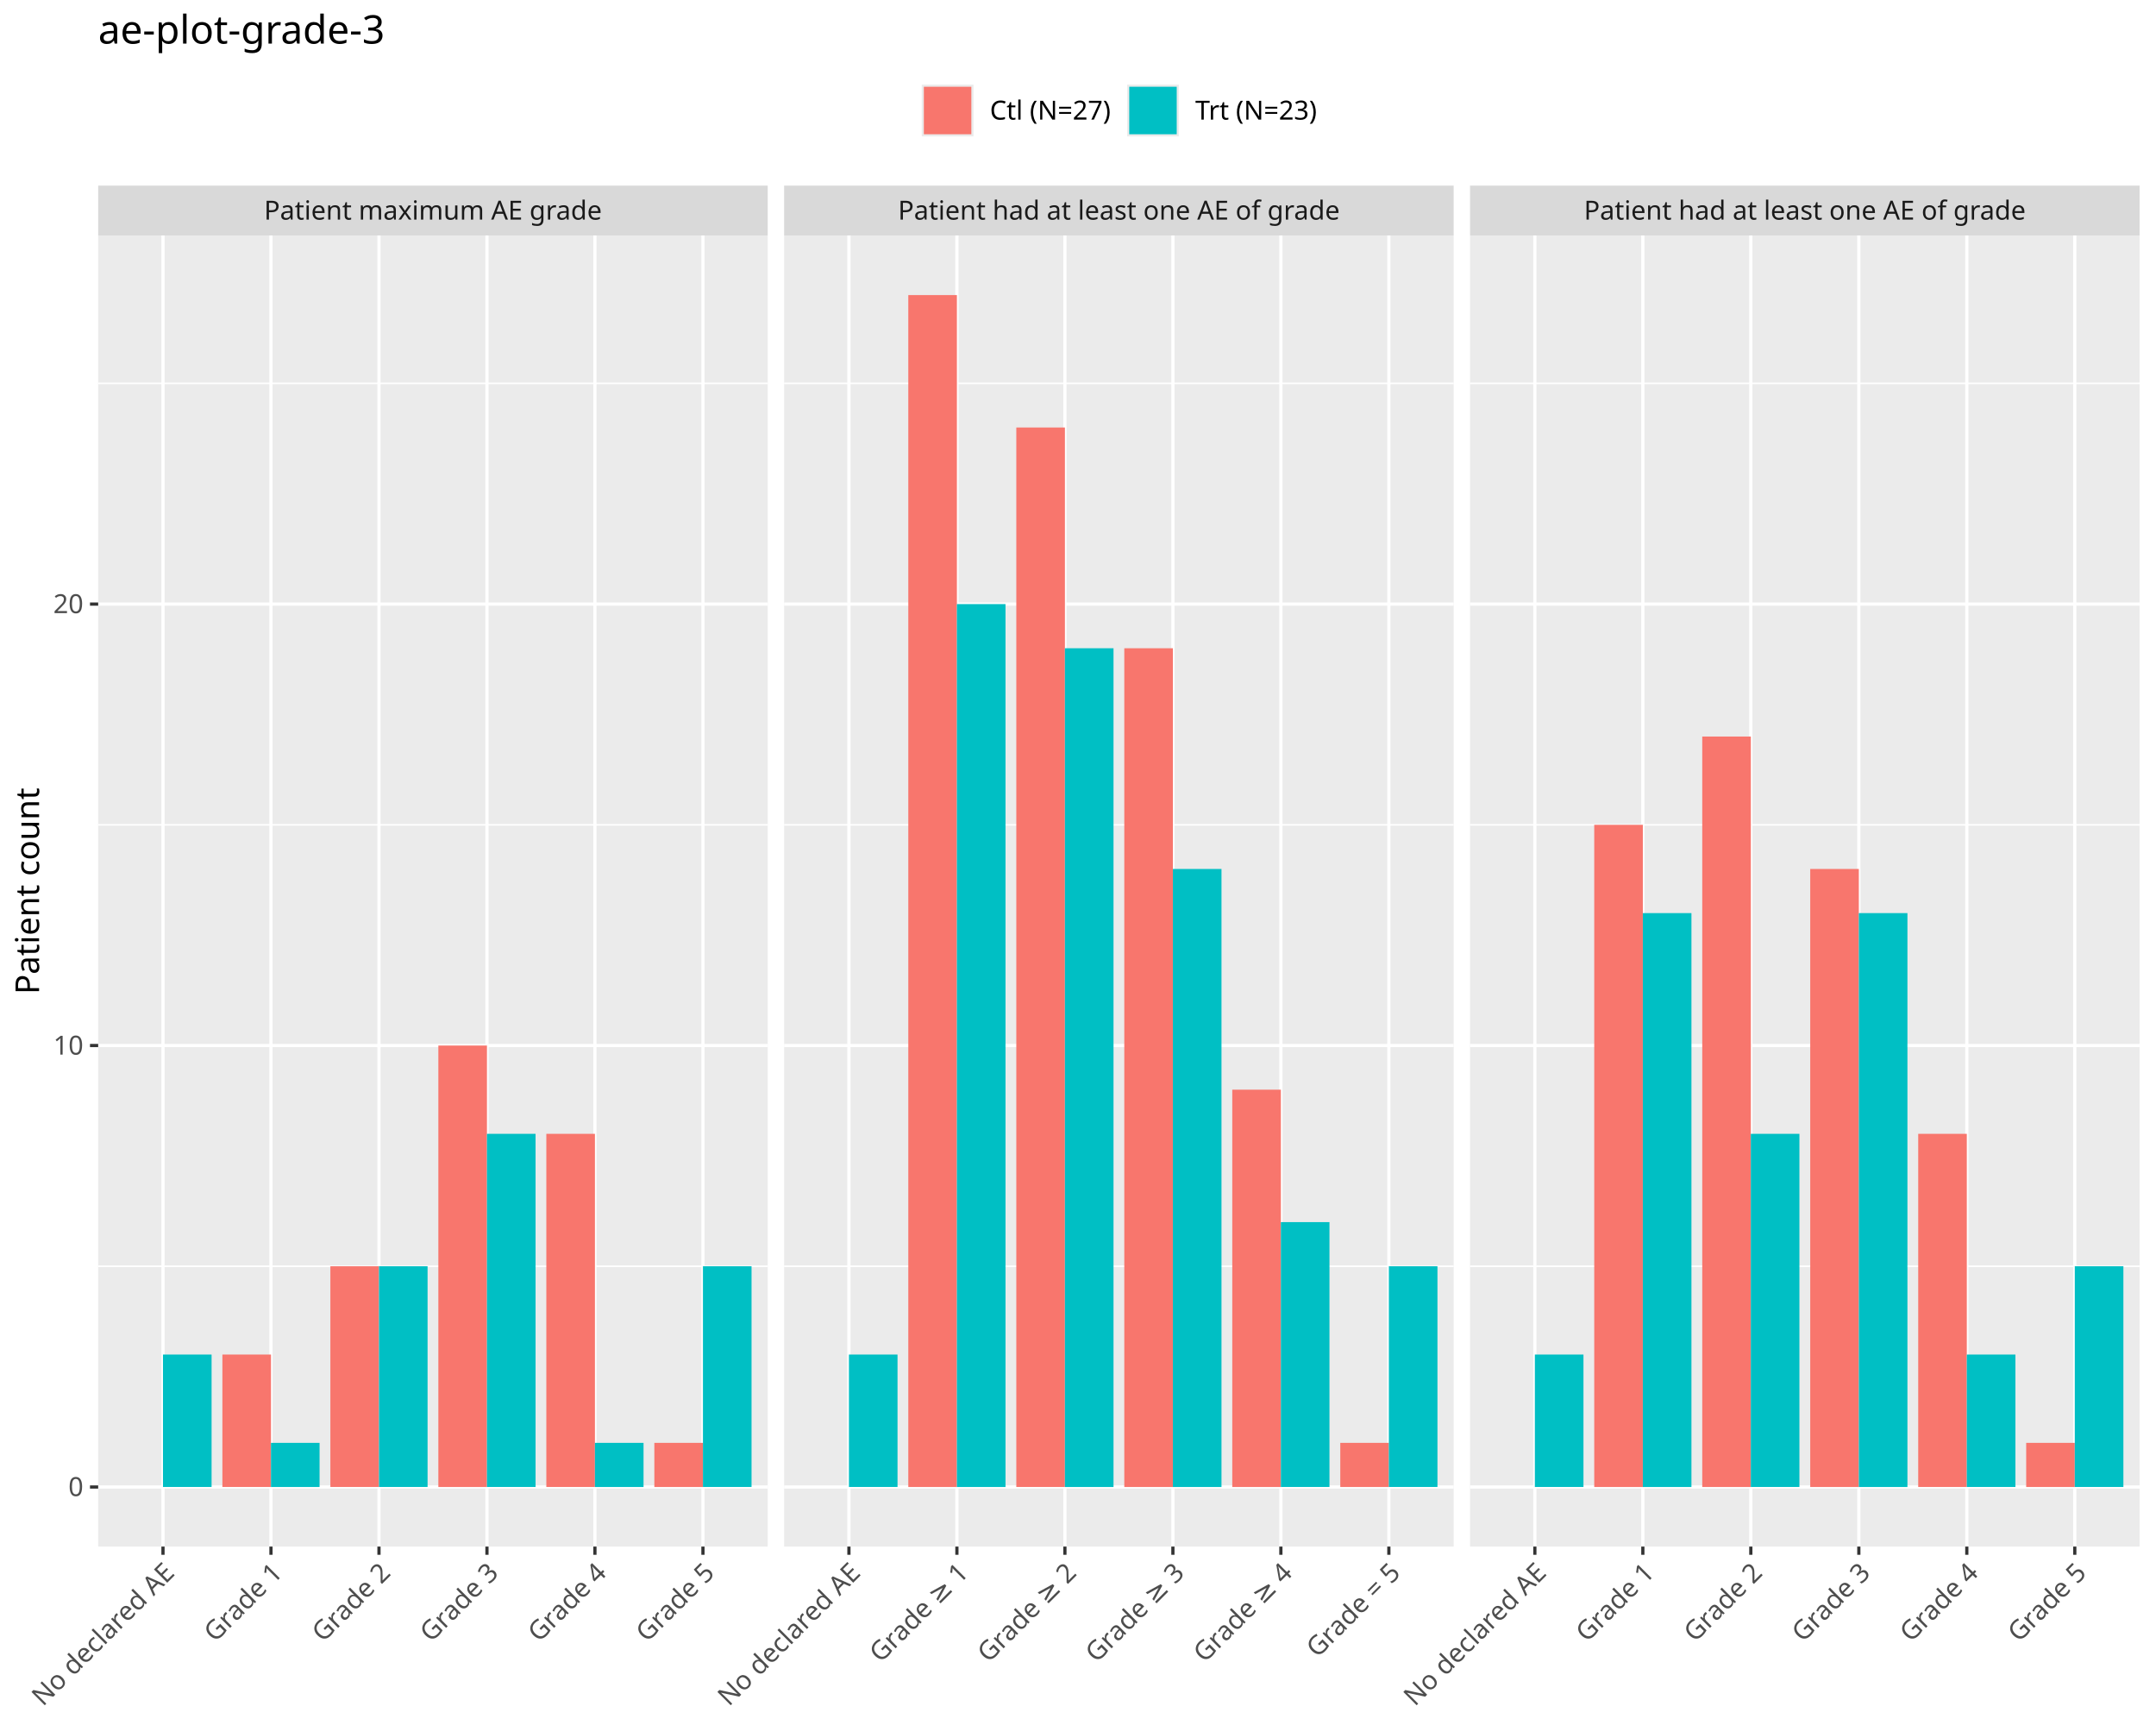
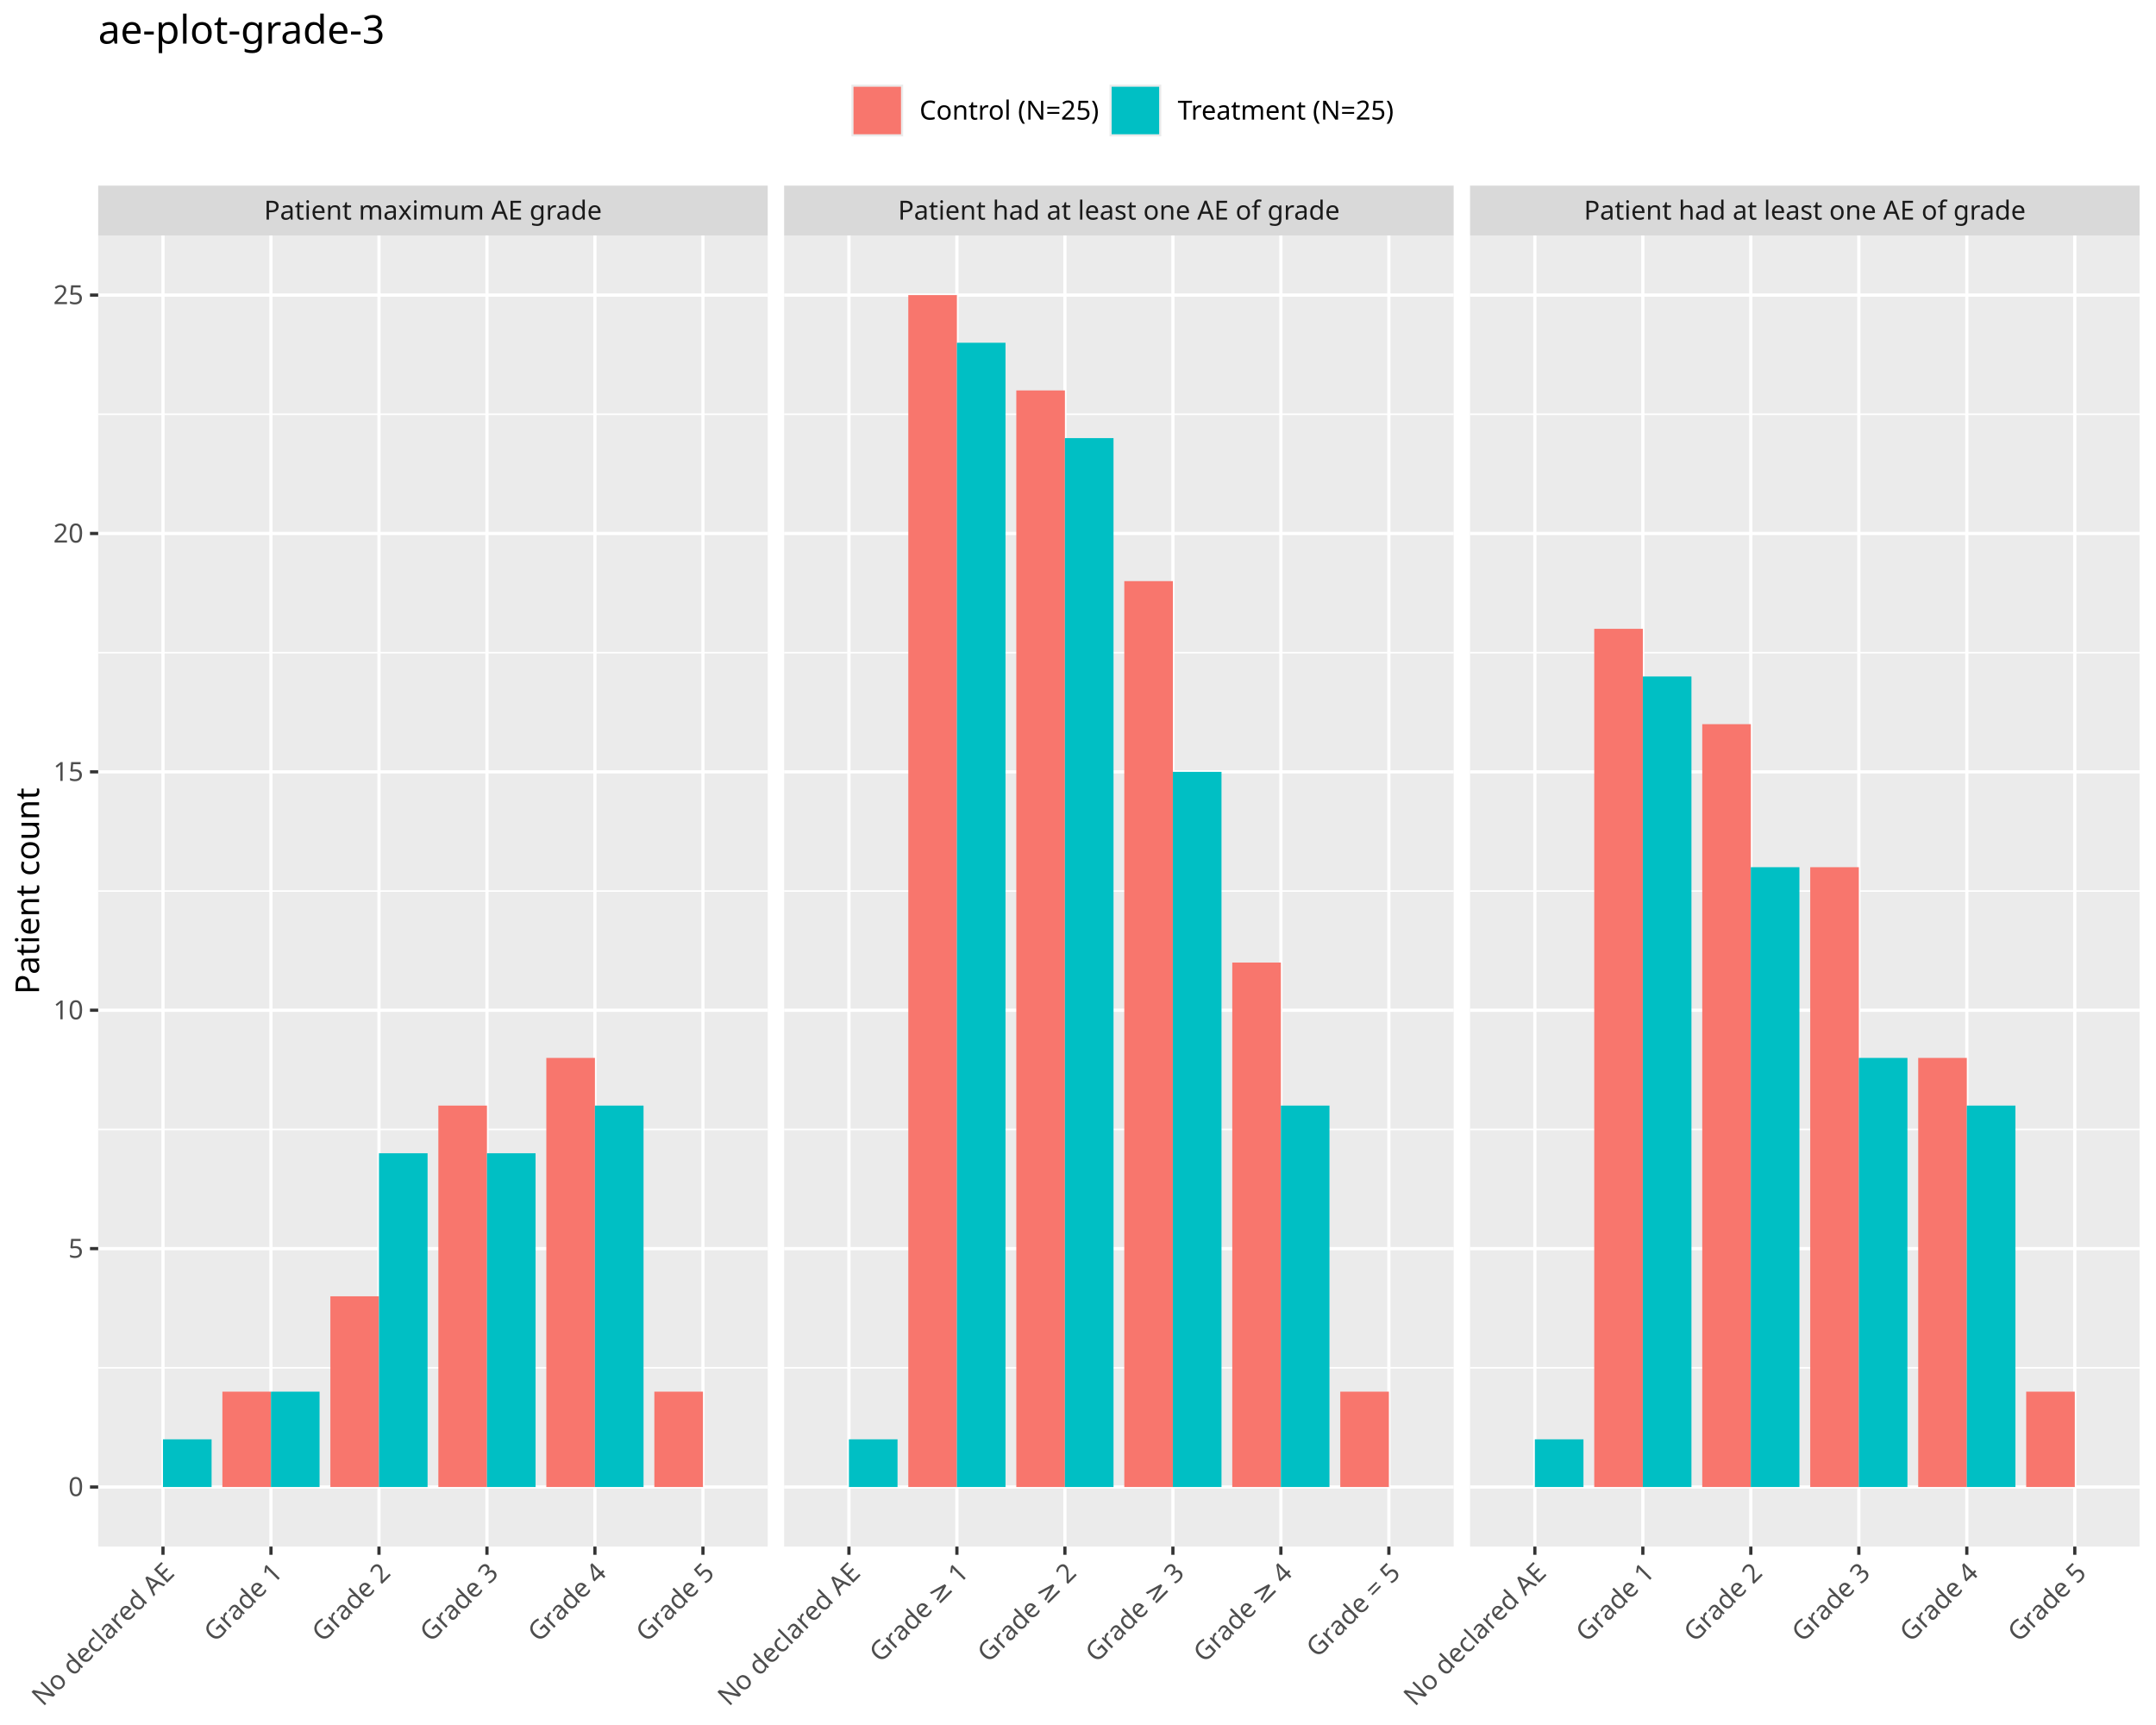
<svg xmlns="http://www.w3.org/2000/svg" class="svglite" data-engine-version="2.0" width="720.00pt" height="576.00pt" viewBox="0 0 720.00 576.00">
  <defs>
    <style type="text/css">
    .svglite line, .svglite polyline, .svglite polygon, .svglite path, .svglite rect, .svglite circle {
      fill: none;
      stroke: #000000;
      stroke-linecap: round;
      stroke-linejoin: round;
      stroke-miterlimit: 10.00;
    }
  </style>
  </defs>
  <rect width="100%" height="100%" style="stroke: none; fill: #FFFFFF;" />
  <defs>
    <clipPath id="cpMC4wMHw3MjAuMDB8MC4wMHw1NzYuMDA=">
      <rect x="0.00" y="0.00" width="720.00" height="576.00" />
    </clipPath>
  </defs>
  <g clip-path="url(#cpMC4wMHw3MjAuMDB8MC4wMHw1NzYuMDA=)">
    <rect x="-0" y="0.00" width="720.00" height="576.00" style="stroke-width: 1.07; stroke: #FFFFFF; fill: #FFFFFF;" />
  </g>
  <defs>
    <clipPath id="cpMzIuNzl8MjU2LjM4fDc4LjYzfDUxNi40Mw==">
      <rect x="32.79" y="78.63" width="223.59" height="437.79" />
    </clipPath>
  </defs>
  <g clip-path="url(#cpMzIuNzl8MjU2LjM4fDc4LjYzfDUxNi40Mw==)">
    <rect x="32.79" y="78.63" width="223.59" height="437.79" style="stroke-width: 1.07; stroke: none; fill: #EBEBEB;" />
-     <polyline points="32.79,422.82 256.38,422.82 " style="stroke-width: 0.53; stroke: #FFFFFF; stroke-linecap: butt;" />
-     <polyline points="32.79,275.42 256.38,275.42 " style="stroke-width: 0.53; stroke: #FFFFFF; stroke-linecap: butt;" />
-     <polyline points="32.79,128.01 256.38,128.01 " style="stroke-width: 0.53; stroke: #FFFFFF; stroke-linecap: butt;" />
+     <polyline points="32.79,456.73 256.38,456.73 " style="stroke-width: 0.53; stroke: #FFFFFF; stroke-linecap: butt;" />
+     <polyline points="32.79,377.13 256.38,377.13 " style="stroke-width: 0.53; stroke: #FFFFFF; stroke-linecap: butt;" />
+     <polyline points="32.79,297.53 256.38,297.53 " style="stroke-width: 0.53; stroke: #FFFFFF; stroke-linecap: butt;" />
+     <polyline points="32.79,217.93 256.38,217.93 " style="stroke-width: 0.53; stroke: #FFFFFF; stroke-linecap: butt;" />
+     <polyline points="32.79,138.33 256.38,138.33 " style="stroke-width: 0.53; stroke: #FFFFFF; stroke-linecap: butt;" />
    <polyline points="32.79,496.53 256.38,496.53 " style="stroke-width: 1.07; stroke: #FFFFFF; stroke-linecap: butt;" />
-     <polyline points="32.79,349.12 256.38,349.12 " style="stroke-width: 1.07; stroke: #FFFFFF; stroke-linecap: butt;" />
-     <polyline points="32.79,201.72 256.38,201.72 " style="stroke-width: 1.07; stroke: #FFFFFF; stroke-linecap: butt;" />
+     <polyline points="32.79,416.93 256.38,416.93 " style="stroke-width: 1.07; stroke: #FFFFFF; stroke-linecap: butt;" />
+     <polyline points="32.79,337.33 256.38,337.33 " style="stroke-width: 1.07; stroke: #FFFFFF; stroke-linecap: butt;" />
+     <polyline points="32.79,257.73 256.38,257.73 " style="stroke-width: 1.07; stroke: #FFFFFF; stroke-linecap: butt;" />
+     <polyline points="32.79,178.13 256.38,178.13 " style="stroke-width: 1.07; stroke: #FFFFFF; stroke-linecap: butt;" />
+     <polyline points="32.79,98.53 256.38,98.53 " style="stroke-width: 1.07; stroke: #FFFFFF; stroke-linecap: butt;" />
    <polyline points="54.43,516.43 54.43,78.63 " style="stroke-width: 1.07; stroke: #FFFFFF; stroke-linecap: butt;" />
    <polyline points="90.49,516.43 90.49,78.63 " style="stroke-width: 1.07; stroke: #FFFFFF; stroke-linecap: butt;" />
    <polyline points="126.56,516.43 126.56,78.63 " style="stroke-width: 1.07; stroke: #FFFFFF; stroke-linecap: butt;" />
    <polyline points="162.62,516.43 162.62,78.63 " style="stroke-width: 1.07; stroke: #FFFFFF; stroke-linecap: butt;" />
    <polyline points="198.68,516.43 198.68,78.63 " style="stroke-width: 1.07; stroke: #FFFFFF; stroke-linecap: butt;" />
    <polyline points="234.75,516.43 234.75,78.63 " style="stroke-width: 1.07; stroke: #FFFFFF; stroke-linecap: butt;" />
    <rect x="38.20" y="496.53" width="16.23" height="0.00" style="stroke-width: 1.07; stroke: none; stroke-linecap: butt; stroke-linejoin: miter; fill: #F8766D;" />
-     <rect x="54.43" y="452.30" width="16.23" height="44.22" style="stroke-width: 1.07; stroke: none; stroke-linecap: butt; stroke-linejoin: miter; fill: #00BFC4;" />
-     <rect x="74.27" y="452.30" width="16.23" height="44.22" style="stroke-width: 1.07; stroke: none; stroke-linecap: butt; stroke-linejoin: miter; fill: #F8766D;" />
-     <rect x="90.49" y="481.79" width="16.23" height="14.74" style="stroke-width: 1.07; stroke: none; stroke-linecap: butt; stroke-linejoin: miter; fill: #00BFC4;" />
-     <rect x="110.33" y="422.82" width="16.23" height="73.70" style="stroke-width: 1.07; stroke: none; stroke-linecap: butt; stroke-linejoin: miter; fill: #F8766D;" />
-     <rect x="126.56" y="422.82" width="16.23" height="73.70" style="stroke-width: 1.07; stroke: none; stroke-linecap: butt; stroke-linejoin: miter; fill: #00BFC4;" />
-     <rect x="146.39" y="349.12" width="16.23" height="147.41" style="stroke-width: 1.07; stroke: none; stroke-linecap: butt; stroke-linejoin: miter; fill: #F8766D;" />
-     <rect x="162.62" y="378.60" width="16.23" height="117.92" style="stroke-width: 1.07; stroke: none; stroke-linecap: butt; stroke-linejoin: miter; fill: #00BFC4;" />
-     <rect x="182.45" y="378.60" width="16.23" height="117.92" style="stroke-width: 1.07; stroke: none; stroke-linecap: butt; stroke-linejoin: miter; fill: #F8766D;" />
-     <rect x="198.68" y="481.79" width="16.23" height="14.74" style="stroke-width: 1.07; stroke: none; stroke-linecap: butt; stroke-linejoin: miter; fill: #00BFC4;" />
-     <rect x="218.52" y="481.79" width="16.23" height="14.74" style="stroke-width: 1.07; stroke: none; stroke-linecap: butt; stroke-linejoin: miter; fill: #F8766D;" />
-     <rect x="234.75" y="422.82" width="16.23" height="73.70" style="stroke-width: 1.07; stroke: none; stroke-linecap: butt; stroke-linejoin: miter; fill: #00BFC4;" />
+     <rect x="54.43" y="480.61" width="16.23" height="15.92" style="stroke-width: 1.07; stroke: none; stroke-linecap: butt; stroke-linejoin: miter; fill: #00BFC4;" />
+     <rect x="74.27" y="464.69" width="16.23" height="31.84" style="stroke-width: 1.07; stroke: none; stroke-linecap: butt; stroke-linejoin: miter; fill: #F8766D;" />
+     <rect x="90.49" y="464.69" width="16.23" height="31.84" style="stroke-width: 1.07; stroke: none; stroke-linecap: butt; stroke-linejoin: miter; fill: #00BFC4;" />
+     <rect x="110.33" y="432.85" width="16.23" height="63.68" style="stroke-width: 1.07; stroke: none; stroke-linecap: butt; stroke-linejoin: miter; fill: #F8766D;" />
+     <rect x="126.56" y="385.09" width="16.23" height="111.44" style="stroke-width: 1.07; stroke: none; stroke-linecap: butt; stroke-linejoin: miter; fill: #00BFC4;" />
+     <rect x="146.39" y="369.17" width="16.23" height="127.36" style="stroke-width: 1.07; stroke: none; stroke-linecap: butt; stroke-linejoin: miter; fill: #F8766D;" />
+     <rect x="162.62" y="385.09" width="16.23" height="111.44" style="stroke-width: 1.07; stroke: none; stroke-linecap: butt; stroke-linejoin: miter; fill: #00BFC4;" />
+     <rect x="182.45" y="353.25" width="16.23" height="143.28" style="stroke-width: 1.07; stroke: none; stroke-linecap: butt; stroke-linejoin: miter; fill: #F8766D;" />
+     <rect x="198.68" y="369.17" width="16.23" height="127.36" style="stroke-width: 1.07; stroke: none; stroke-linecap: butt; stroke-linejoin: miter; fill: #00BFC4;" />
+     <rect x="218.52" y="464.69" width="16.23" height="31.84" style="stroke-width: 1.07; stroke: none; stroke-linecap: butt; stroke-linejoin: miter; fill: #F8766D;" />
+     <rect x="234.75" y="496.53" width="16.23" height="0.00" style="stroke-width: 1.07; stroke: none; stroke-linecap: butt; stroke-linejoin: miter; fill: #00BFC4;" />
  </g>
  <g clip-path="url(#cpMC4wMHw3MjAuMDB8MC4wMHw1NzYuMDA=)">
</g>
  <defs>
    <clipPath id="cpMjYxLjg2fDQ4NS40NXw3OC42M3w1MTYuNDM=">
      <rect x="261.86" y="78.63" width="223.59" height="437.79" />
    </clipPath>
  </defs>
  <g clip-path="url(#cpMjYxLjg2fDQ4NS40NXw3OC42M3w1MTYuNDM=)">
    <rect x="261.86" y="78.63" width="223.59" height="437.79" style="stroke-width: 1.07; stroke: none; fill: #EBEBEB;" />
-     <polyline points="261.86,422.82 485.45,422.82 " style="stroke-width: 0.53; stroke: #FFFFFF; stroke-linecap: butt;" />
-     <polyline points="261.86,275.42 485.45,275.42 " style="stroke-width: 0.53; stroke: #FFFFFF; stroke-linecap: butt;" />
-     <polyline points="261.86,128.01 485.45,128.01 " style="stroke-width: 0.53; stroke: #FFFFFF; stroke-linecap: butt;" />
+     <polyline points="261.86,456.73 485.45,456.73 " style="stroke-width: 0.53; stroke: #FFFFFF; stroke-linecap: butt;" />
+     <polyline points="261.86,377.13 485.45,377.13 " style="stroke-width: 0.53; stroke: #FFFFFF; stroke-linecap: butt;" />
+     <polyline points="261.86,297.53 485.45,297.53 " style="stroke-width: 0.53; stroke: #FFFFFF; stroke-linecap: butt;" />
+     <polyline points="261.86,217.93 485.45,217.93 " style="stroke-width: 0.53; stroke: #FFFFFF; stroke-linecap: butt;" />
+     <polyline points="261.86,138.33 485.45,138.33 " style="stroke-width: 0.53; stroke: #FFFFFF; stroke-linecap: butt;" />
    <polyline points="261.86,496.53 485.45,496.53 " style="stroke-width: 1.07; stroke: #FFFFFF; stroke-linecap: butt;" />
-     <polyline points="261.86,349.12 485.45,349.12 " style="stroke-width: 1.07; stroke: #FFFFFF; stroke-linecap: butt;" />
-     <polyline points="261.86,201.72 485.45,201.72 " style="stroke-width: 1.07; stroke: #FFFFFF; stroke-linecap: butt;" />
+     <polyline points="261.86,416.93 485.45,416.93 " style="stroke-width: 1.07; stroke: #FFFFFF; stroke-linecap: butt;" />
+     <polyline points="261.86,337.33 485.45,337.33 " style="stroke-width: 1.07; stroke: #FFFFFF; stroke-linecap: butt;" />
+     <polyline points="261.86,257.73 485.45,257.73 " style="stroke-width: 1.07; stroke: #FFFFFF; stroke-linecap: butt;" />
+     <polyline points="261.86,178.13 485.45,178.13 " style="stroke-width: 1.07; stroke: #FFFFFF; stroke-linecap: butt;" />
+     <polyline points="261.86,98.53 485.45,98.53 " style="stroke-width: 1.07; stroke: #FFFFFF; stroke-linecap: butt;" />
    <polyline points="283.50,516.43 283.50,78.63 " style="stroke-width: 1.07; stroke: #FFFFFF; stroke-linecap: butt;" />
    <polyline points="319.56,516.43 319.56,78.63 " style="stroke-width: 1.07; stroke: #FFFFFF; stroke-linecap: butt;" />
    <polyline points="355.63,516.43 355.63,78.63 " style="stroke-width: 1.07; stroke: #FFFFFF; stroke-linecap: butt;" />
    <polyline points="391.69,516.43 391.69,78.63 " style="stroke-width: 1.07; stroke: #FFFFFF; stroke-linecap: butt;" />
    <polyline points="427.75,516.43 427.75,78.63 " style="stroke-width: 1.07; stroke: #FFFFFF; stroke-linecap: butt;" />
    <polyline points="463.81,516.43 463.81,78.63 " style="stroke-width: 1.07; stroke: #FFFFFF; stroke-linecap: butt;" />
    <rect x="267.27" y="496.53" width="16.23" height="0.00" style="stroke-width: 1.07; stroke: none; stroke-linecap: butt; stroke-linejoin: miter; fill: #F8766D;" />
-     <rect x="283.50" y="452.30" width="16.23" height="44.22" style="stroke-width: 1.07; stroke: none; stroke-linecap: butt; stroke-linejoin: miter; fill: #00BFC4;" />
+     <rect x="283.50" y="480.61" width="16.23" height="15.92" style="stroke-width: 1.07; stroke: none; stroke-linecap: butt; stroke-linejoin: miter; fill: #00BFC4;" />
    <rect x="303.33" y="98.53" width="16.23" height="398.00" style="stroke-width: 1.07; stroke: none; stroke-linecap: butt; stroke-linejoin: miter; fill: #F8766D;" />
-     <rect x="319.56" y="201.72" width="16.23" height="294.81" style="stroke-width: 1.07; stroke: none; stroke-linecap: butt; stroke-linejoin: miter; fill: #00BFC4;" />
-     <rect x="339.40" y="142.75" width="16.23" height="353.77" style="stroke-width: 1.07; stroke: none; stroke-linecap: butt; stroke-linejoin: miter; fill: #F8766D;" />
-     <rect x="355.63" y="216.46" width="16.23" height="280.07" style="stroke-width: 1.07; stroke: none; stroke-linecap: butt; stroke-linejoin: miter; fill: #00BFC4;" />
-     <rect x="375.46" y="216.46" width="16.23" height="280.07" style="stroke-width: 1.07; stroke: none; stroke-linecap: butt; stroke-linejoin: miter; fill: #F8766D;" />
-     <rect x="391.69" y="290.16" width="16.23" height="206.37" style="stroke-width: 1.07; stroke: none; stroke-linecap: butt; stroke-linejoin: miter; fill: #00BFC4;" />
-     <rect x="411.52" y="363.86" width="16.23" height="132.67" style="stroke-width: 1.07; stroke: none; stroke-linecap: butt; stroke-linejoin: miter; fill: #F8766D;" />
-     <rect x="427.75" y="408.08" width="16.23" height="88.44" style="stroke-width: 1.07; stroke: none; stroke-linecap: butt; stroke-linejoin: miter; fill: #00BFC4;" />
-     <rect x="447.59" y="481.79" width="16.23" height="14.74" style="stroke-width: 1.07; stroke: none; stroke-linecap: butt; stroke-linejoin: miter; fill: #F8766D;" />
-     <rect x="463.81" y="422.82" width="16.23" height="73.70" style="stroke-width: 1.07; stroke: none; stroke-linecap: butt; stroke-linejoin: miter; fill: #00BFC4;" />
+     <rect x="319.56" y="114.45" width="16.23" height="382.08" style="stroke-width: 1.07; stroke: none; stroke-linecap: butt; stroke-linejoin: miter; fill: #00BFC4;" />
+     <rect x="339.40" y="130.37" width="16.23" height="366.16" style="stroke-width: 1.07; stroke: none; stroke-linecap: butt; stroke-linejoin: miter; fill: #F8766D;" />
+     <rect x="355.63" y="146.29" width="16.23" height="350.24" style="stroke-width: 1.07; stroke: none; stroke-linecap: butt; stroke-linejoin: miter; fill: #00BFC4;" />
+     <rect x="375.46" y="194.05" width="16.23" height="302.48" style="stroke-width: 1.07; stroke: none; stroke-linecap: butt; stroke-linejoin: miter; fill: #F8766D;" />
+     <rect x="391.69" y="257.73" width="16.23" height="238.80" style="stroke-width: 1.07; stroke: none; stroke-linecap: butt; stroke-linejoin: miter; fill: #00BFC4;" />
+     <rect x="411.52" y="321.41" width="16.23" height="175.12" style="stroke-width: 1.07; stroke: none; stroke-linecap: butt; stroke-linejoin: miter; fill: #F8766D;" />
+     <rect x="427.75" y="369.17" width="16.23" height="127.36" style="stroke-width: 1.07; stroke: none; stroke-linecap: butt; stroke-linejoin: miter; fill: #00BFC4;" />
+     <rect x="447.59" y="464.69" width="16.23" height="31.84" style="stroke-width: 1.07; stroke: none; stroke-linecap: butt; stroke-linejoin: miter; fill: #F8766D;" />
+     <rect x="463.81" y="496.53" width="16.23" height="0.00" style="stroke-width: 1.07; stroke: none; stroke-linecap: butt; stroke-linejoin: miter; fill: #00BFC4;" />
  </g>
  <g clip-path="url(#cpMC4wMHw3MjAuMDB8MC4wMHw1NzYuMDA=)">
</g>
  <defs>
    <clipPath id="cpNDkwLjkzfDcxNC41Mnw3OC42M3w1MTYuNDM=">
      <rect x="490.93" y="78.63" width="223.59" height="437.79" />
    </clipPath>
  </defs>
  <g clip-path="url(#cpNDkwLjkzfDcxNC41Mnw3OC42M3w1MTYuNDM=)">
    <rect x="490.93" y="78.63" width="223.59" height="437.79" style="stroke-width: 1.07; stroke: none; fill: #EBEBEB;" />
-     <polyline points="490.93,422.82 714.52,422.82 " style="stroke-width: 0.53; stroke: #FFFFFF; stroke-linecap: butt;" />
-     <polyline points="490.93,275.42 714.52,275.42 " style="stroke-width: 0.53; stroke: #FFFFFF; stroke-linecap: butt;" />
-     <polyline points="490.93,128.01 714.52,128.01 " style="stroke-width: 0.53; stroke: #FFFFFF; stroke-linecap: butt;" />
+     <polyline points="490.93,456.73 714.52,456.73 " style="stroke-width: 0.53; stroke: #FFFFFF; stroke-linecap: butt;" />
+     <polyline points="490.93,377.13 714.52,377.13 " style="stroke-width: 0.53; stroke: #FFFFFF; stroke-linecap: butt;" />
+     <polyline points="490.93,297.53 714.52,297.53 " style="stroke-width: 0.53; stroke: #FFFFFF; stroke-linecap: butt;" />
+     <polyline points="490.93,217.93 714.52,217.93 " style="stroke-width: 0.53; stroke: #FFFFFF; stroke-linecap: butt;" />
+     <polyline points="490.93,138.33 714.52,138.33 " style="stroke-width: 0.53; stroke: #FFFFFF; stroke-linecap: butt;" />
    <polyline points="490.93,496.53 714.52,496.53 " style="stroke-width: 1.07; stroke: #FFFFFF; stroke-linecap: butt;" />
-     <polyline points="490.93,349.12 714.52,349.12 " style="stroke-width: 1.07; stroke: #FFFFFF; stroke-linecap: butt;" />
-     <polyline points="490.93,201.72 714.52,201.72 " style="stroke-width: 1.07; stroke: #FFFFFF; stroke-linecap: butt;" />
+     <polyline points="490.93,416.93 714.52,416.93 " style="stroke-width: 1.07; stroke: #FFFFFF; stroke-linecap: butt;" />
+     <polyline points="490.93,337.33 714.52,337.33 " style="stroke-width: 1.07; stroke: #FFFFFF; stroke-linecap: butt;" />
+     <polyline points="490.93,257.73 714.52,257.73 " style="stroke-width: 1.07; stroke: #FFFFFF; stroke-linecap: butt;" />
+     <polyline points="490.93,178.13 714.52,178.13 " style="stroke-width: 1.07; stroke: #FFFFFF; stroke-linecap: butt;" />
+     <polyline points="490.93,98.53 714.52,98.53 " style="stroke-width: 1.07; stroke: #FFFFFF; stroke-linecap: butt;" />
    <polyline points="512.57,516.43 512.57,78.63 " style="stroke-width: 1.07; stroke: #FFFFFF; stroke-linecap: butt;" />
    <polyline points="548.63,516.43 548.63,78.63 " style="stroke-width: 1.07; stroke: #FFFFFF; stroke-linecap: butt;" />
    <polyline points="584.69,516.43 584.69,78.63 " style="stroke-width: 1.07; stroke: #FFFFFF; stroke-linecap: butt;" />
    <polyline points="620.76,516.43 620.76,78.63 " style="stroke-width: 1.07; stroke: #FFFFFF; stroke-linecap: butt;" />
    <polyline points="656.82,516.43 656.82,78.63 " style="stroke-width: 1.07; stroke: #FFFFFF; stroke-linecap: butt;" />
    <polyline points="692.88,516.43 692.88,78.63 " style="stroke-width: 1.07; stroke: #FFFFFF; stroke-linecap: butt;" />
    <rect x="496.34" y="496.53" width="16.23" height="0.00" style="stroke-width: 1.07; stroke: none; stroke-linecap: butt; stroke-linejoin: miter; fill: #F8766D;" />
-     <rect x="512.57" y="452.30" width="16.23" height="44.22" style="stroke-width: 1.07; stroke: none; stroke-linecap: butt; stroke-linejoin: miter; fill: #00BFC4;" />
-     <rect x="532.40" y="275.42" width="16.23" height="221.11" style="stroke-width: 1.07; stroke: none; stroke-linecap: butt; stroke-linejoin: miter; fill: #F8766D;" />
-     <rect x="548.63" y="304.90" width="16.23" height="191.63" style="stroke-width: 1.07; stroke: none; stroke-linecap: butt; stroke-linejoin: miter; fill: #00BFC4;" />
-     <rect x="568.47" y="245.94" width="16.23" height="250.59" style="stroke-width: 1.07; stroke: none; stroke-linecap: butt; stroke-linejoin: miter; fill: #F8766D;" />
-     <rect x="584.69" y="378.60" width="16.23" height="117.92" style="stroke-width: 1.07; stroke: none; stroke-linecap: butt; stroke-linejoin: miter; fill: #00BFC4;" />
-     <rect x="604.53" y="290.16" width="16.23" height="206.37" style="stroke-width: 1.07; stroke: none; stroke-linecap: butt; stroke-linejoin: miter; fill: #F8766D;" />
-     <rect x="620.76" y="304.90" width="16.23" height="191.63" style="stroke-width: 1.07; stroke: none; stroke-linecap: butt; stroke-linejoin: miter; fill: #00BFC4;" />
-     <rect x="640.59" y="378.60" width="16.23" height="117.92" style="stroke-width: 1.07; stroke: none; stroke-linecap: butt; stroke-linejoin: miter; fill: #F8766D;" />
-     <rect x="656.82" y="452.30" width="16.23" height="44.22" style="stroke-width: 1.07; stroke: none; stroke-linecap: butt; stroke-linejoin: miter; fill: #00BFC4;" />
-     <rect x="676.65" y="481.79" width="16.23" height="14.74" style="stroke-width: 1.07; stroke: none; stroke-linecap: butt; stroke-linejoin: miter; fill: #F8766D;" />
-     <rect x="692.88" y="422.82" width="16.23" height="73.70" style="stroke-width: 1.07; stroke: none; stroke-linecap: butt; stroke-linejoin: miter; fill: #00BFC4;" />
+     <rect x="512.57" y="480.61" width="16.23" height="15.92" style="stroke-width: 1.07; stroke: none; stroke-linecap: butt; stroke-linejoin: miter; fill: #00BFC4;" />
+     <rect x="532.40" y="209.97" width="16.23" height="286.56" style="stroke-width: 1.07; stroke: none; stroke-linecap: butt; stroke-linejoin: miter; fill: #F8766D;" />
+     <rect x="548.63" y="225.89" width="16.23" height="270.64" style="stroke-width: 1.07; stroke: none; stroke-linecap: butt; stroke-linejoin: miter; fill: #00BFC4;" />
+     <rect x="568.47" y="241.81" width="16.23" height="254.72" style="stroke-width: 1.07; stroke: none; stroke-linecap: butt; stroke-linejoin: miter; fill: #F8766D;" />
+     <rect x="584.69" y="289.57" width="16.23" height="206.96" style="stroke-width: 1.07; stroke: none; stroke-linecap: butt; stroke-linejoin: miter; fill: #00BFC4;" />
+     <rect x="604.53" y="289.57" width="16.23" height="206.96" style="stroke-width: 1.07; stroke: none; stroke-linecap: butt; stroke-linejoin: miter; fill: #F8766D;" />
+     <rect x="620.76" y="353.25" width="16.23" height="143.28" style="stroke-width: 1.07; stroke: none; stroke-linecap: butt; stroke-linejoin: miter; fill: #00BFC4;" />
+     <rect x="640.59" y="353.25" width="16.23" height="143.28" style="stroke-width: 1.07; stroke: none; stroke-linecap: butt; stroke-linejoin: miter; fill: #F8766D;" />
+     <rect x="656.82" y="369.17" width="16.23" height="127.36" style="stroke-width: 1.07; stroke: none; stroke-linecap: butt; stroke-linejoin: miter; fill: #00BFC4;" />
+     <rect x="676.65" y="464.69" width="16.23" height="31.84" style="stroke-width: 1.07; stroke: none; stroke-linecap: butt; stroke-linejoin: miter; fill: #F8766D;" />
+     <rect x="692.88" y="496.53" width="16.23" height="0.00" style="stroke-width: 1.07; stroke: none; stroke-linecap: butt; stroke-linejoin: miter; fill: #00BFC4;" />
  </g>
  <g clip-path="url(#cpMC4wMHw3MjAuMDB8MC4wMHw1NzYuMDA=)">
</g>
  <defs>
    <clipPath id="cpMzIuNzl8MjU2LjM4fDYxLjk4fDc4LjYz">
      <rect x="32.79" y="61.98" width="223.59" height="16.65" />
    </clipPath>
  </defs>
  <g clip-path="url(#cpMzIuNzl8MjU2LjM4fDYxLjk4fDc4LjYz)">
    <rect x="32.79" y="61.98" width="223.59" height="16.65" style="stroke-width: 1.07; stroke: none; fill: #D9D9D9;" />
    <text x="144.59" y="73.33" text-anchor="middle" style="font-size: 8.80px; fill: #1A1A1A; font-family: sans;" textLength="107.13px" lengthAdjust="spacingAndGlyphs">Patient maximum AE grade</text>
  </g>
  <g clip-path="url(#cpMC4wMHw3MjAuMDB8MC4wMHw1NzYuMDA=)">
</g>
  <defs>
    <clipPath id="cpMjYxLjg2fDQ4NS40NXw2MS45OHw3OC42Mw==">
      <rect x="261.86" y="61.98" width="223.59" height="16.65" />
    </clipPath>
  </defs>
  <g clip-path="url(#cpMjYxLjg2fDQ4NS40NXw2MS45OHw3OC42Mw==)">
    <rect x="261.86" y="61.98" width="223.59" height="16.65" style="stroke-width: 1.07; stroke: none; fill: #D9D9D9;" />
    <text x="373.66" y="73.33" text-anchor="middle" style="font-size: 8.80px; fill: #1A1A1A; font-family: sans;" textLength="141.40px" lengthAdjust="spacingAndGlyphs">Patient had at least one AE of grade</text>
  </g>
  <g clip-path="url(#cpMC4wMHw3MjAuMDB8MC4wMHw1NzYuMDA=)">
</g>
  <defs>
    <clipPath id="cpNDkwLjkzfDcxNC41Mnw2MS45OHw3OC42Mw==">
      <rect x="490.93" y="61.98" width="223.59" height="16.65" />
    </clipPath>
  </defs>
  <g clip-path="url(#cpNDkwLjkzfDcxNC41Mnw2MS45OHw3OC42Mw==)">
    <rect x="490.93" y="61.98" width="223.59" height="16.65" style="stroke-width: 1.07; stroke: none; fill: #D9D9D9;" />
    <text x="602.73" y="73.33" text-anchor="middle" style="font-size: 8.80px; fill: #1A1A1A; font-family: sans;" textLength="143.84px" lengthAdjust="spacingAndGlyphs">Patient had at least one AE of grade </text>
  </g>
  <g clip-path="url(#cpMC4wMHw3MjAuMDB8MC4wMHw1NzYuMDA=)">
    <polyline points="54.43,519.17 54.43,516.43 " style="stroke-width: 1.07; stroke: #333333; stroke-linecap: butt;" />
    <polyline points="90.49,519.17 90.49,516.43 " style="stroke-width: 1.07; stroke: #333333; stroke-linecap: butt;" />
    <polyline points="126.56,519.17 126.56,516.43 " style="stroke-width: 1.07; stroke: #333333; stroke-linecap: butt;" />
    <polyline points="162.62,519.17 162.62,516.43 " style="stroke-width: 1.07; stroke: #333333; stroke-linecap: butt;" />
    <polyline points="198.68,519.17 198.68,516.43 " style="stroke-width: 1.07; stroke: #333333; stroke-linecap: butt;" />
    <polyline points="234.75,519.17 234.75,516.43 " style="stroke-width: 1.07; stroke: #333333; stroke-linecap: butt;" />
    <text transform="translate(58.71,525.64) rotate(-45)" text-anchor="end" style="font-size: 8.80px; fill: #4D4D4D; font-family: sans;" textLength="61.64px" lengthAdjust="spacingAndGlyphs">No declared AE</text>
    <text transform="translate(94.78,525.64) rotate(-45)" text-anchor="end" style="font-size: 8.80px; fill: #4D4D4D; font-family: sans;" textLength="31.80px" lengthAdjust="spacingAndGlyphs">Grade 1</text>
    <text transform="translate(130.84,525.64) rotate(-45)" text-anchor="end" style="font-size: 8.80px; fill: #4D4D4D; font-family: sans;" textLength="31.80px" lengthAdjust="spacingAndGlyphs">Grade 2</text>
    <text transform="translate(166.90,525.64) rotate(-45)" text-anchor="end" style="font-size: 8.80px; fill: #4D4D4D; font-family: sans;" textLength="31.80px" lengthAdjust="spacingAndGlyphs">Grade 3</text>
    <text transform="translate(202.96,525.64) rotate(-45)" text-anchor="end" style="font-size: 8.80px; fill: #4D4D4D; font-family: sans;" textLength="31.80px" lengthAdjust="spacingAndGlyphs">Grade 4</text>
    <text transform="translate(239.03,525.64) rotate(-45)" text-anchor="end" style="font-size: 8.80px; fill: #4D4D4D; font-family: sans;" textLength="31.80px" lengthAdjust="spacingAndGlyphs">Grade 5</text>
    <polyline points="283.50,519.17 283.50,516.43 " style="stroke-width: 1.07; stroke: #333333; stroke-linecap: butt;" />
    <polyline points="319.56,519.17 319.56,516.43 " style="stroke-width: 1.07; stroke: #333333; stroke-linecap: butt;" />
    <polyline points="355.63,519.17 355.63,516.43 " style="stroke-width: 1.07; stroke: #333333; stroke-linecap: butt;" />
    <polyline points="391.69,519.17 391.69,516.43 " style="stroke-width: 1.07; stroke: #333333; stroke-linecap: butt;" />
    <polyline points="427.75,519.17 427.75,516.43 " style="stroke-width: 1.07; stroke: #333333; stroke-linecap: butt;" />
    <polyline points="463.81,519.17 463.81,516.43 " style="stroke-width: 1.07; stroke: #333333; stroke-linecap: butt;" />
    <text transform="translate(287.78,525.64) rotate(-45)" text-anchor="end" style="font-size: 8.80px; fill: #4D4D4D; font-family: sans;" textLength="61.64px" lengthAdjust="spacingAndGlyphs">No declared AE</text>
    <text transform="translate(323.85,525.64) rotate(-45)" text-anchor="end" style="font-size: 8.80px; fill: #4D4D4D; font-family: sans;" textLength="39.08px" lengthAdjust="spacingAndGlyphs">Grade ≥ 1</text>
    <text transform="translate(359.91,525.64) rotate(-45)" text-anchor="end" style="font-size: 8.80px; fill: #4D4D4D; font-family: sans;" textLength="39.08px" lengthAdjust="spacingAndGlyphs">Grade ≥ 2</text>
    <text transform="translate(395.97,525.64) rotate(-45)" text-anchor="end" style="font-size: 8.80px; fill: #4D4D4D; font-family: sans;" textLength="39.08px" lengthAdjust="spacingAndGlyphs">Grade ≥ 3</text>
    <text transform="translate(432.03,525.64) rotate(-45)" text-anchor="end" style="font-size: 8.80px; fill: #4D4D4D; font-family: sans;" textLength="39.08px" lengthAdjust="spacingAndGlyphs">Grade ≥ 4</text>
    <text transform="translate(468.10,525.64) rotate(-45)" text-anchor="end" style="font-size: 8.80px; fill: #4D4D4D; font-family: sans;" textLength="39.39px" lengthAdjust="spacingAndGlyphs">Grade = 5</text>
    <polyline points="512.57,519.17 512.57,516.43 " style="stroke-width: 1.07; stroke: #333333; stroke-linecap: butt;" />
    <polyline points="548.63,519.17 548.63,516.43 " style="stroke-width: 1.07; stroke: #333333; stroke-linecap: butt;" />
    <polyline points="584.69,519.17 584.69,516.43 " style="stroke-width: 1.07; stroke: #333333; stroke-linecap: butt;" />
    <polyline points="620.76,519.17 620.76,516.43 " style="stroke-width: 1.07; stroke: #333333; stroke-linecap: butt;" />
    <polyline points="656.82,519.17 656.82,516.43 " style="stroke-width: 1.07; stroke: #333333; stroke-linecap: butt;" />
    <polyline points="692.88,519.17 692.88,516.43 " style="stroke-width: 1.07; stroke: #333333; stroke-linecap: butt;" />
    <text transform="translate(516.85,525.64) rotate(-45)" text-anchor="end" style="font-size: 8.80px; fill: #4D4D4D; font-family: sans;" textLength="61.64px" lengthAdjust="spacingAndGlyphs">No declared AE</text>
    <text transform="translate(552.91,525.64) rotate(-45)" text-anchor="end" style="font-size: 8.80px; fill: #4D4D4D; font-family: sans;" textLength="31.80px" lengthAdjust="spacingAndGlyphs">Grade 1</text>
    <text transform="translate(588.98,525.64) rotate(-45)" text-anchor="end" style="font-size: 8.80px; fill: #4D4D4D; font-family: sans;" textLength="31.80px" lengthAdjust="spacingAndGlyphs">Grade 2</text>
    <text transform="translate(625.04,525.64) rotate(-45)" text-anchor="end" style="font-size: 8.80px; fill: #4D4D4D; font-family: sans;" textLength="31.80px" lengthAdjust="spacingAndGlyphs">Grade 3</text>
    <text transform="translate(661.10,525.64) rotate(-45)" text-anchor="end" style="font-size: 8.80px; fill: #4D4D4D; font-family: sans;" textLength="31.80px" lengthAdjust="spacingAndGlyphs">Grade 4</text>
    <text transform="translate(697.17,525.64) rotate(-45)" text-anchor="end" style="font-size: 8.80px; fill: #4D4D4D; font-family: sans;" textLength="31.80px" lengthAdjust="spacingAndGlyphs">Grade 5</text>
    <text x="27.86" y="499.55" text-anchor="end" style="font-size: 8.80px; fill: #4D4D4D; font-family: sans;" textLength="4.89px" lengthAdjust="spacingAndGlyphs">0</text>
-     <text x="27.86" y="352.15" text-anchor="end" style="font-size: 8.80px; fill: #4D4D4D; font-family: sans;" textLength="9.79px" lengthAdjust="spacingAndGlyphs">10</text>
-     <text x="27.86" y="204.74" text-anchor="end" style="font-size: 8.80px; fill: #4D4D4D; font-family: sans;" textLength="9.79px" lengthAdjust="spacingAndGlyphs">20</text>
+     <text x="27.86" y="419.96" text-anchor="end" style="font-size: 8.80px; fill: #4D4D4D; font-family: sans;" textLength="4.89px" lengthAdjust="spacingAndGlyphs">5</text>
+     <text x="27.86" y="340.36" text-anchor="end" style="font-size: 8.80px; fill: #4D4D4D; font-family: sans;" textLength="9.79px" lengthAdjust="spacingAndGlyphs">10</text>
+     <text x="27.86" y="260.76" text-anchor="end" style="font-size: 8.80px; fill: #4D4D4D; font-family: sans;" textLength="9.79px" lengthAdjust="spacingAndGlyphs">15</text>
+     <text x="27.86" y="181.16" text-anchor="end" style="font-size: 8.80px; fill: #4D4D4D; font-family: sans;" textLength="9.79px" lengthAdjust="spacingAndGlyphs">20</text>
+     <text x="27.86" y="101.56" text-anchor="end" style="font-size: 8.80px; fill: #4D4D4D; font-family: sans;" textLength="9.79px" lengthAdjust="spacingAndGlyphs">25</text>
    <polyline points="30.05,496.53 32.79,496.53 " style="stroke-width: 1.07; stroke: #333333; stroke-linecap: butt;" />
-     <polyline points="30.05,349.12 32.79,349.12 " style="stroke-width: 1.07; stroke: #333333; stroke-linecap: butt;" />
-     <polyline points="30.05,201.72 32.79,201.72 " style="stroke-width: 1.07; stroke: #333333; stroke-linecap: butt;" />
+     <polyline points="30.05,416.93 32.79,416.93 " style="stroke-width: 1.07; stroke: #333333; stroke-linecap: butt;" />
+     <polyline points="30.05,337.33 32.79,337.33 " style="stroke-width: 1.07; stroke: #333333; stroke-linecap: butt;" />
+     <polyline points="30.05,257.73 32.79,257.73 " style="stroke-width: 1.07; stroke: #333333; stroke-linecap: butt;" />
+     <polyline points="30.05,178.13 32.79,178.13 " style="stroke-width: 1.07; stroke: #333333; stroke-linecap: butt;" />
+     <polyline points="30.05,98.53 32.79,98.53 " style="stroke-width: 1.07; stroke: #333333; stroke-linecap: butt;" />
    <text transform="translate(13.05,297.53) rotate(-90)" text-anchor="middle" style="font-size: 11.00px; font-family: sans;" textLength="64.22px" lengthAdjust="spacingAndGlyphs">Patient count</text>
-     <rect x="302.33" y="22.78" width="142.65" height="28.24" style="stroke-width: 1.07; stroke: none; fill: #FFFFFF;" />
-     <rect x="307.81" y="28.26" width="17.28" height="17.28" style="stroke-width: 1.07; stroke: none; fill: #EBEBEB;" />
-     <rect x="308.52" y="28.97" width="15.86" height="15.86" style="stroke-width: 1.07; stroke: none; stroke-linecap: butt; stroke-linejoin: miter; fill: #F8766D;" />
-     <rect x="376.40" y="28.26" width="17.28" height="17.28" style="stroke-width: 1.07; stroke: none; fill: #EBEBEB;" />
-     <rect x="377.11" y="28.97" width="15.86" height="15.86" style="stroke-width: 1.07; stroke: none; stroke-linecap: butt; stroke-linejoin: miter; fill: #00BFC4;" />
-     <text x="330.57" y="39.93" style="font-size: 8.80px; font-family: sans;" textLength="40.35px" lengthAdjust="spacingAndGlyphs">Ctl (N=27)</text>
-     <text x="399.16" y="39.93" style="font-size: 8.80px; font-family: sans;" textLength="40.34px" lengthAdjust="spacingAndGlyphs">Trt (N=23)</text>
+     <rect x="278.85" y="22.78" width="189.62" height="28.24" style="stroke-width: 1.07; stroke: none; fill: #FFFFFF;" />
+     <rect x="284.33" y="28.26" width="17.28" height="17.28" style="stroke-width: 1.07; stroke: none; fill: #EBEBEB;" />
+     <rect x="285.03" y="28.97" width="15.86" height="15.86" style="stroke-width: 1.07; stroke: none; stroke-linecap: butt; stroke-linejoin: miter; fill: #F8766D;" />
+     <rect x="370.53" y="28.26" width="17.28" height="17.28" style="stroke-width: 1.07; stroke: none; fill: #EBEBEB;" />
+     <rect x="371.24" y="28.97" width="15.86" height="15.86" style="stroke-width: 1.07; stroke: none; stroke-linecap: butt; stroke-linejoin: miter; fill: #00BFC4;" />
+     <text x="307.08" y="39.93" style="font-size: 8.80px; font-family: sans;" textLength="57.96px" lengthAdjust="spacingAndGlyphs">Control (N=25)</text>
+     <text x="393.29" y="39.93" style="font-size: 8.80px; font-family: sans;" textLength="69.70px" lengthAdjust="spacingAndGlyphs">Treatment (N=25)</text>
    <text x="32.79" y="14.56" style="font-size: 13.20px; font-family: sans;" textLength="90.26px" lengthAdjust="spacingAndGlyphs">ae-plot-grade-3</text>
  </g>
</svg>
